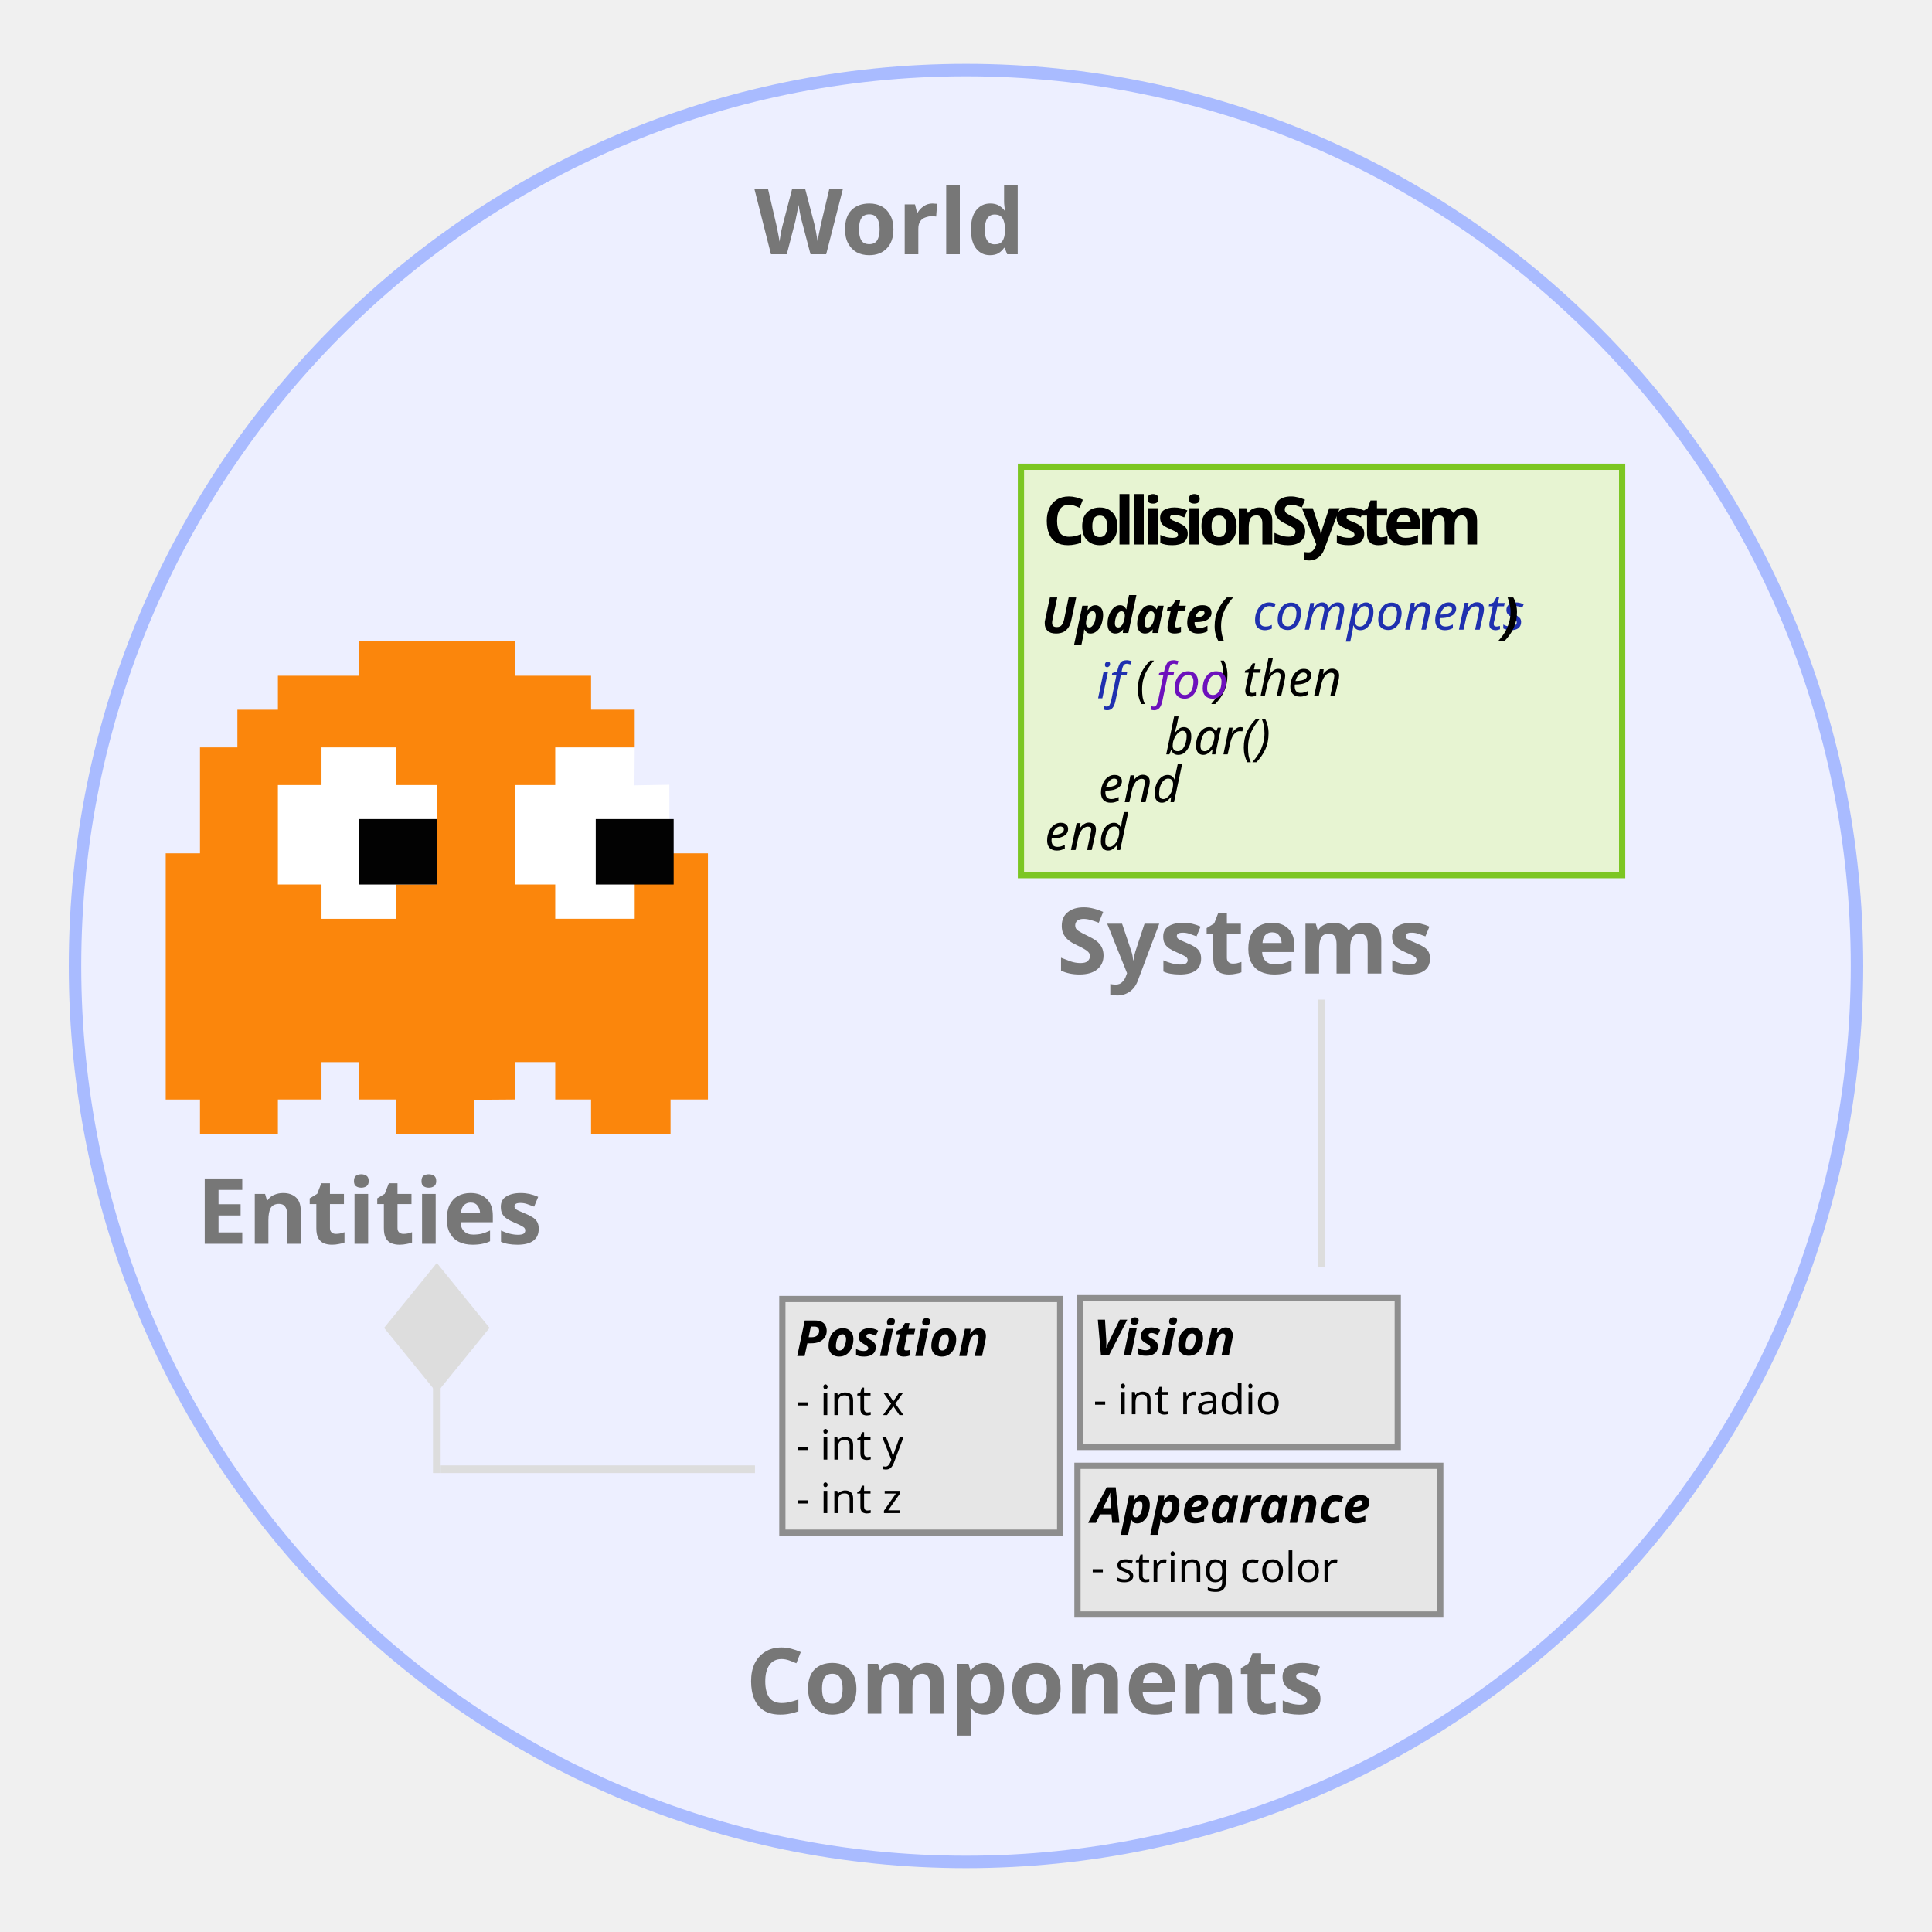
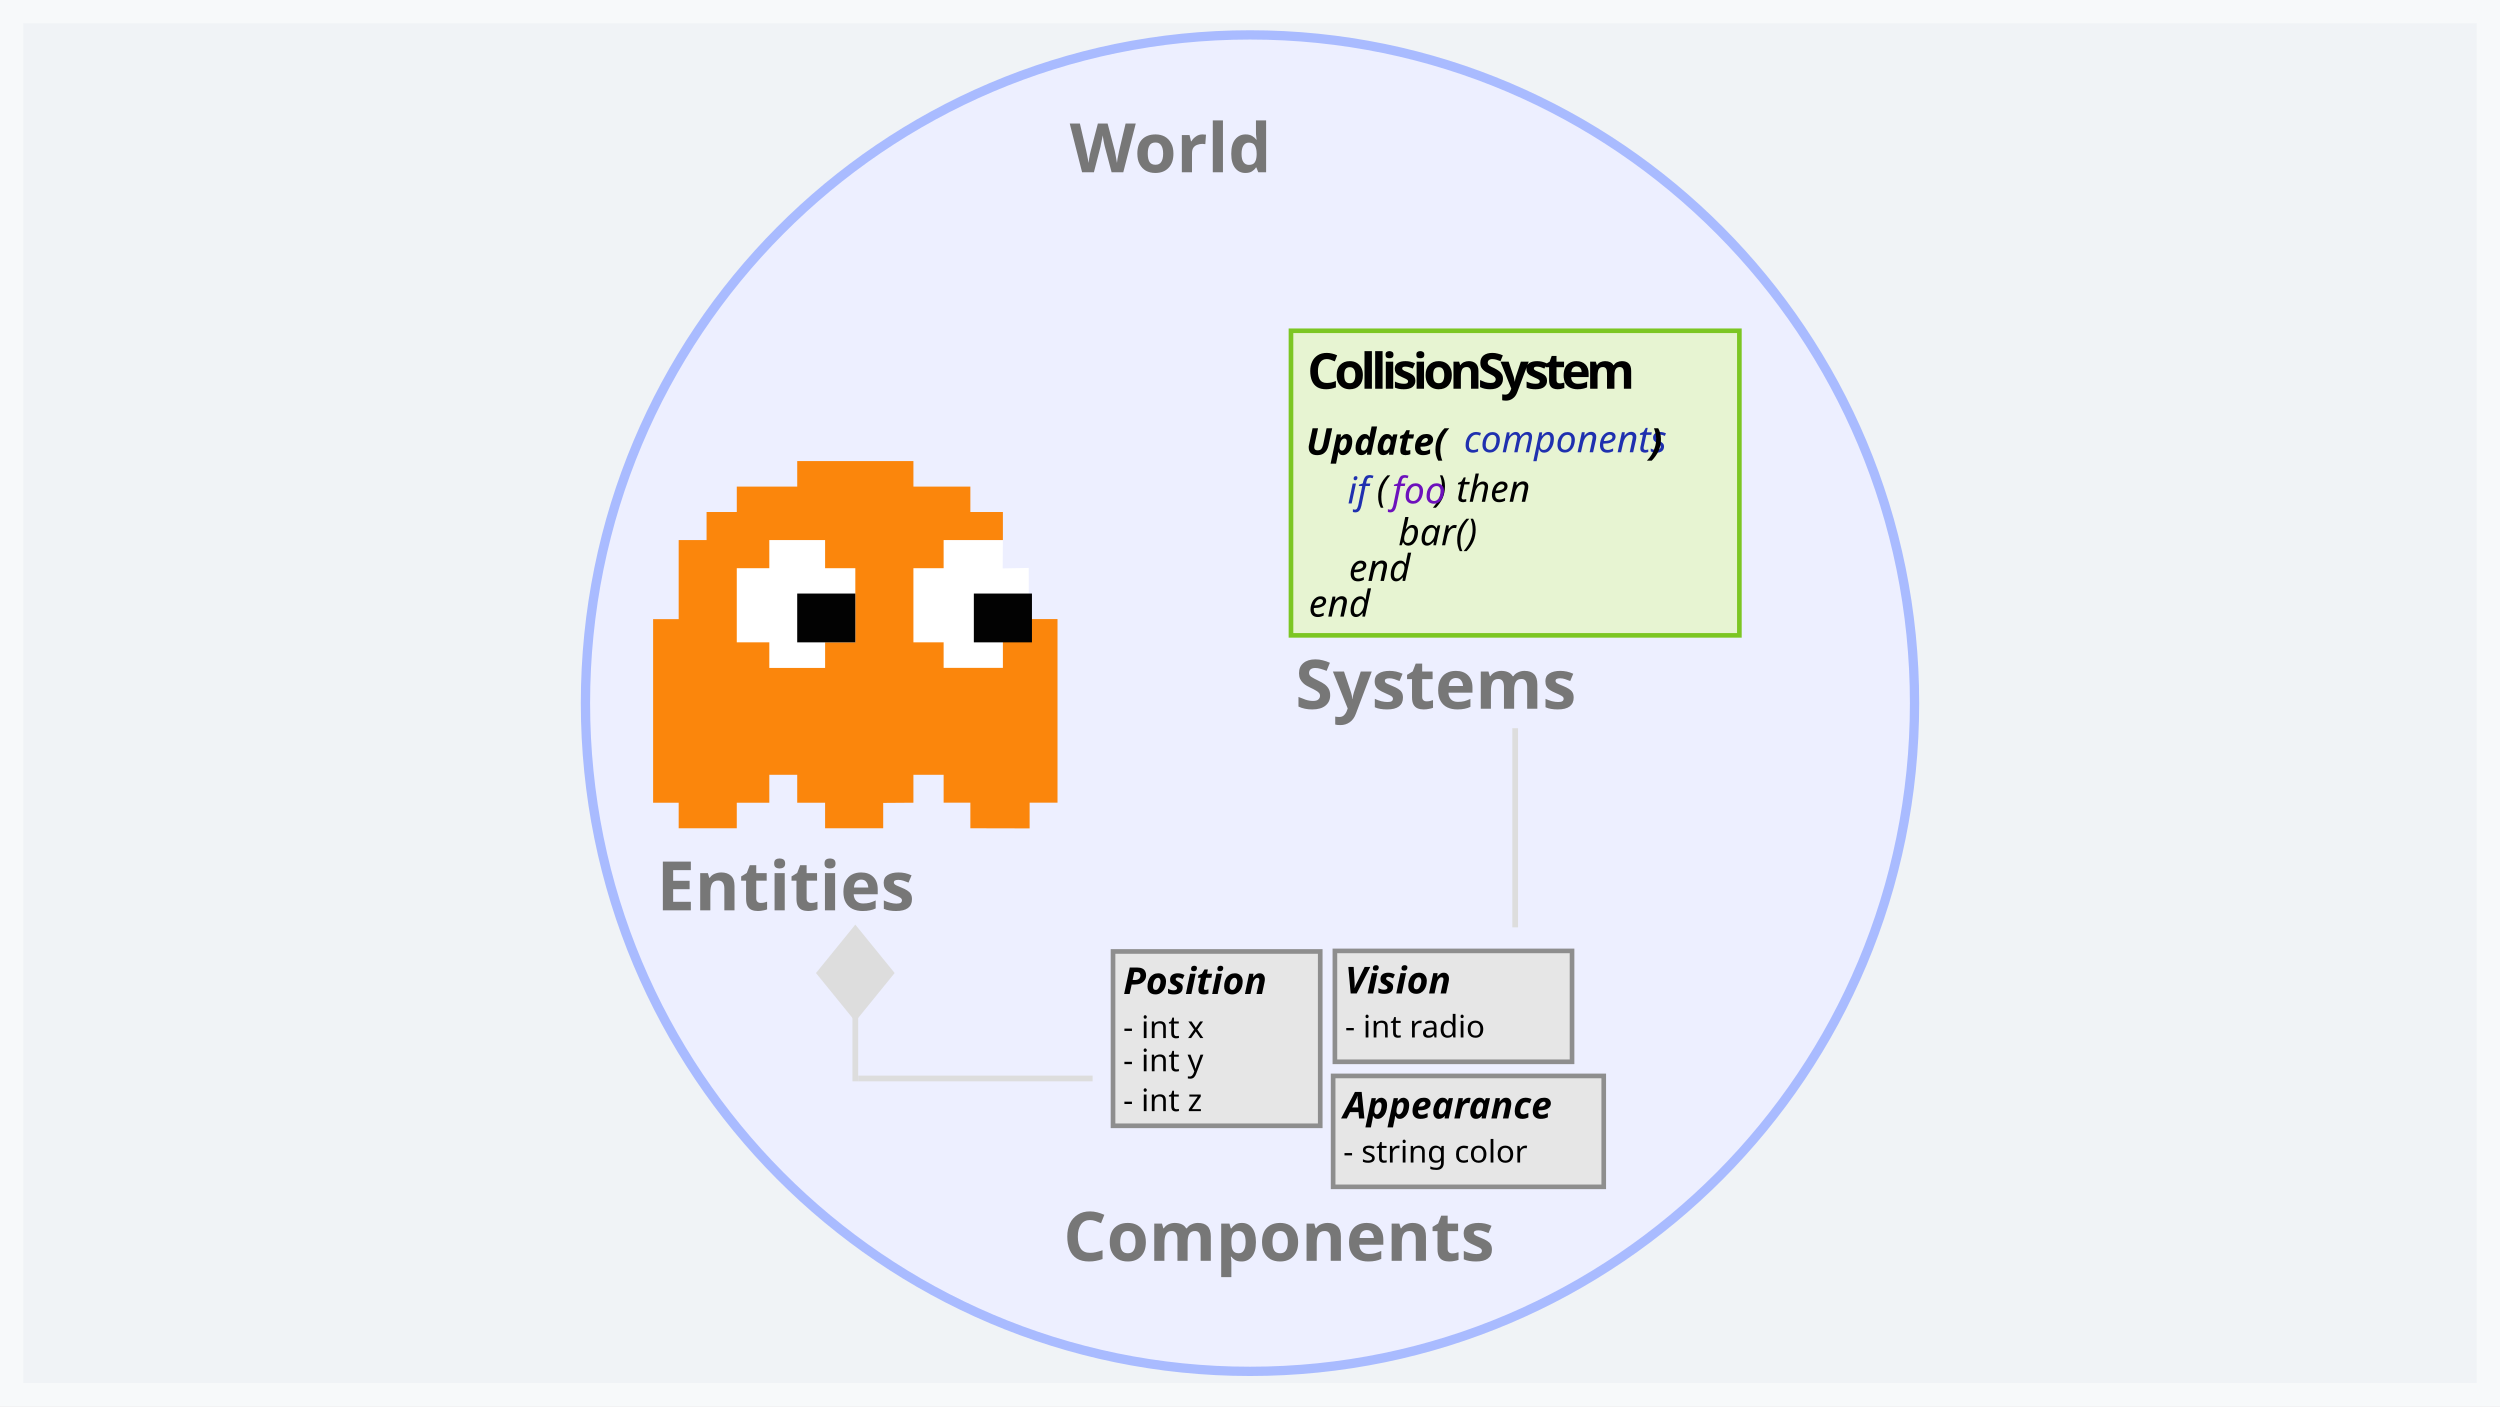
- <svg xmlns="http://www.w3.org/2000/svg" width="620" height="620" viewBox="0 0 164.042 164.042" version="1.1" id="svg8">
+ <svg xmlns="http://www.w3.org/2000/svg" width="1075.66" height="605.059" viewBox="0 0 284.602 160.088" version="1.1" id="svg8">
  <defs id="defs2">
    </defs>
-   <g id="g1025" style="display:inline">
-     <ellipse ry="76.072" rx="75.652" cy="82.021" cx="82.021" id="path883" style="display:inline;opacity:1;fill:#edefff;fill-opacity:1;stroke:#a9bbff;stroke-width:1.058;stroke-linecap:round;stroke-linejoin:bevel;stroke-miterlimit:4;stroke-dasharray:none;stroke-dashoffset:0;stroke-opacity:1" />
-     <text id="text891" y="21.589" x="81.916" style="font-style:normal;font-weight:normal;font-size:9.823px;line-height:1.25;font-family:sans-serif;letter-spacing:0px;word-spacing:0px;fill:#777777;fill-opacity:1;stroke:none;stroke-width:0.265" xml:space="preserve">
-       <tspan style="font-style:normal;font-variant:normal;font-weight:bold;font-stretch:normal;font-size:7.761px;font-family:Quicksand;-inkscape-font-specification:'Quicksand Bold';text-align:center;text-anchor:middle;fill:#777777;fill-opacity:1;stroke-width:0.265" y="21.589" x="81.916" id="tspan889">World</tspan>
-     </text>
-   </g>
-   <g id="g843" transform="translate(-55.85933,-30.20146)">
-     <rect y="115.076" x="167.742" height="22.673" width="0.651" id="rect1059" style="opacity:1;fill:#dddddd;fill-opacity:1;stroke:none;stroke-width:0.529;stroke-linecap:round;stroke-linejoin:miter;stroke-miterlimit:4;stroke-dasharray:none;stroke-dashoffset:0;stroke-opacity:1" />
-     <rect y="69.832" x="142.545" height="34.676" width="51.046" id="rect834" style="display:inline;opacity:1;fill:#e7f4d2;fill-opacity:1;stroke:#7cc623;stroke-width:0.529;stroke-linecap:round;stroke-linejoin:miter;stroke-miterlimit:4;stroke-dasharray:none;stroke-dashoffset:0;stroke-opacity:1" />
-     <text id="text899" y="112.862" x="167.967" style="font-style:normal;font-weight:normal;font-size:9.823px;line-height:1.25;font-family:sans-serif;letter-spacing:0px;word-spacing:0px;fill:#777777;fill-opacity:1;stroke:none;stroke-width:0.265" xml:space="preserve">
-       <tspan style="font-style:normal;font-variant:normal;font-weight:bold;font-stretch:normal;font-size:7.761px;font-family:Quicksand;-inkscape-font-specification:'Quicksand Bold';text-align:center;text-anchor:middle;fill:#777777;fill-opacity:1;stroke-width:0.265" y="112.862" x="167.967" id="tspan897">Systems</tspan>
-     </text>
-     <text id="text838" y="76.431" x="144.411" style="font-style:normal;font-weight:normal;font-size:8.467px;line-height:1.25;font-family:sans-serif;text-align:start;letter-spacing:0px;word-spacing:0px;text-anchor:start;fill:#777777;fill-opacity:1;stroke:none;stroke-width:0.265" xml:space="preserve">
-       <tspan style="font-style:normal;font-variant:normal;font-weight:bold;font-stretch:normal;font-size:5.644px;font-family:Quicksand;-inkscape-font-specification:'Quicksand Bold';text-align:start;letter-spacing:-0.511px;word-spacing:0px;text-anchor:start;fill:#000000;fill-opacity:1;stroke-width:0.265" y="76.431" x="144.411" id="tspan836">CollisionSystem</tspan>
-     </text>
-     <g id="g886" transform="translate(-0.3678627)">
-       <text id="text904" y="102.375" x="144.935" style="font-style:normal;font-weight:normal;font-size:8.467px;line-height:1.25;font-family:sans-serif;letter-spacing:0px;word-spacing:0px;display:inline;fill:#000000;fill-opacity:0;stroke:none;stroke-width:0.265" xml:space="preserve">
-         <tspan y="102.375" x="144.935" style="font-style:italic;font-variant:normal;font-weight:normal;font-stretch:normal;font-size:4.233px;line-height:0px;font-family:Quicksand;-inkscape-font-specification:'Quicksand Italic';font-variant-ligatures:normal;font-variant-caps:normal;font-variant-numeric:normal;font-feature-settings:normal;text-align:start;writing-mode:lr-tb;direction:ltr;text-anchor:start;fill:#000000;fill-opacity:1" id="tspan902">end</tspan>
+   <rect style="opacity:1;fill:#f0f3f6;fill-opacity:1;stroke:#f7f9fa;stroke-width:5.292;stroke-linecap:square;stroke-linejoin:miter;stroke-miterlimit:4;stroke-dasharray:none;stroke-dashoffset:0;stroke-opacity:1;paint-order:stroke markers fill" id="rect2953" width="279.31" height="154.797" x="2.646" y="2.646" />
+   <g id="g4297" transform="translate(8.491879,-0.9176905)">
+     <g transform="translate(51.78812,-1.058928)" style="display:inline" id="g1025">
+       <ellipse style="display:inline;opacity:1;fill:#edefff;fill-opacity:1;stroke:#a9bbff;stroke-width:1.058;stroke-linecap:round;stroke-linejoin:bevel;stroke-miterlimit:4;stroke-dasharray:none;stroke-dashoffset:0;stroke-opacity:1" id="path883" cx="82.021" cy="82.021" rx="75.652" ry="76.072" />
+       <text xml:space="preserve" style="font-style:normal;font-weight:normal;font-size:9.823px;line-height:1.25;font-family:sans-serif;letter-spacing:0px;word-spacing:0px;fill:#777777;fill-opacity:1;stroke:none;stroke-width:0.265" x="81.916" y="21.589" id="text891">
+         <tspan id="tspan889" x="81.916" y="21.589" style="font-style:normal;font-variant:normal;font-weight:bold;font-stretch:normal;font-size:7.761px;font-family:Quicksand;-inkscape-font-specification:'Quicksand Bold';text-align:center;text-anchor:middle;fill:#777777;fill-opacity:1;stroke-width:0.265">World</tspan>
      </text>
-       <text xml:space="preserve" style="font-style:normal;font-weight:normal;font-size:8.467px;line-height:1.25;font-family:sans-serif;letter-spacing:0px;word-spacing:0px;display:inline;fill:#000000;fill-opacity:0;stroke:none;stroke-width:0.265" x="149.502" y="98.311" id="text911">
-         <tspan id="tspan909" style="font-style:italic;font-variant:normal;font-weight:normal;font-stretch:normal;font-size:4.233px;line-height:0px;font-family:Quicksand;-inkscape-font-specification:'Quicksand Italic';font-variant-ligatures:normal;font-variant-caps:normal;font-variant-numeric:normal;font-feature-settings:normal;text-align:start;writing-mode:lr-tb;direction:ltr;text-anchor:start;fill:#000000;fill-opacity:1" x="149.502" y="98.311">end</tspan>
+     </g>
+     <g transform="translate(-4.071214,-31.26038)" id="g843">
+       <rect style="opacity:1;fill:#dddddd;fill-opacity:1;stroke:none;stroke-width:0.529;stroke-linecap:round;stroke-linejoin:miter;stroke-miterlimit:4;stroke-dasharray:none;stroke-dashoffset:0;stroke-opacity:1" id="rect1059" width="0.651" height="22.673" x="167.742" y="115.076" />
+       <rect style="display:inline;opacity:1;fill:#e7f4d2;fill-opacity:1;stroke:#7cc623;stroke-width:0.529;stroke-linecap:round;stroke-linejoin:miter;stroke-miterlimit:4;stroke-dasharray:none;stroke-dashoffset:0;stroke-opacity:1" id="rect834" width="51.046" height="34.676" x="142.545" y="69.832" />
+       <text xml:space="preserve" style="font-style:normal;font-weight:normal;font-size:9.823px;line-height:1.25;font-family:sans-serif;letter-spacing:0px;word-spacing:0px;fill:#777777;fill-opacity:1;stroke:none;stroke-width:0.265" x="167.967" y="112.862" id="text899">
+         <tspan id="tspan897" x="167.967" y="112.862" style="font-style:normal;font-variant:normal;font-weight:bold;font-stretch:normal;font-size:7.761px;font-family:Quicksand;-inkscape-font-specification:'Quicksand Bold';text-align:center;text-anchor:middle;fill:#777777;fill-opacity:1;stroke-width:0.265">Systems</tspan>
      </text>
-       <text id="text915" y="94.248" x="155.125" style="font-style:normal;font-weight:normal;font-size:8.467px;line-height:1.25;font-family:sans-serif;letter-spacing:0px;word-spacing:0px;display:inline;fill:#000000;fill-opacity:0;stroke:none;stroke-width:0.265" xml:space="preserve">
-         <tspan y="94.248" x="155.125" style="font-style:italic;font-variant:normal;font-weight:normal;font-stretch:normal;font-size:4.233px;line-height:0px;font-family:Quicksand;-inkscape-font-specification:'Quicksand Italic';font-variant-ligatures:normal;font-variant-caps:normal;font-variant-numeric:normal;font-feature-settings:normal;text-align:start;writing-mode:lr-tb;direction:ltr;text-anchor:start;fill:#000000;fill-opacity:1" id="tspan913">bar()</tspan>
+       <text xml:space="preserve" style="font-style:normal;font-weight:normal;font-size:8.467px;line-height:1.25;font-family:sans-serif;text-align:start;letter-spacing:0px;word-spacing:0px;text-anchor:start;fill:#777777;fill-opacity:1;stroke:none;stroke-width:0.265" x="144.411" y="76.431" id="text838">
+         <tspan id="tspan836" x="144.411" y="76.431" style="font-style:normal;font-variant:normal;font-weight:bold;font-stretch:normal;font-size:5.644px;font-family:Quicksand;-inkscape-font-specification:'Quicksand Bold';text-align:start;letter-spacing:-0.511px;word-spacing:0px;text-anchor:start;fill:#000000;fill-opacity:1;stroke-width:0.265">CollisionSystem</tspan>
      </text>
-       <text xml:space="preserve" style="font-style:normal;font-weight:normal;font-size:8.467px;line-height:1.25;font-family:sans-serif;letter-spacing:0px;word-spacing:0px;display:inline;fill:#000000;fill-opacity:0;stroke:none;stroke-width:0.265" x="152.668" y="89.304" id="text927">
-         <tspan id="tspan925" style="font-style:italic;font-variant:normal;font-weight:normal;font-stretch:normal;font-size:4.233px;line-height:0px;font-family:Quicksand;-inkscape-font-specification:'Quicksand Italic';font-variant-ligatures:normal;font-variant-caps:normal;font-variant-numeric:normal;font-feature-settings:normal;text-align:start;writing-mode:lr-tb;direction:ltr;text-anchor:start;fill:#000000;fill-opacity:1" x="152.668" y="89.304">(     ) then</tspan>
+       <g transform="translate(-0.3678627)" id="g886">
+         <text xml:space="preserve" style="font-style:normal;font-weight:normal;font-size:8.467px;line-height:1.25;font-family:sans-serif;letter-spacing:0px;word-spacing:0px;display:inline;fill:#000000;fill-opacity:0;stroke:none;stroke-width:0.265" x="144.935" y="102.375" id="text904">
+           <tspan id="tspan902" style="font-style:italic;font-variant:normal;font-weight:normal;font-stretch:normal;font-size:4.233px;line-height:0px;font-family:Quicksand;-inkscape-font-specification:'Quicksand Italic';font-variant-ligatures:normal;font-variant-caps:normal;font-variant-numeric:normal;font-feature-settings:normal;text-align:start;writing-mode:lr-tb;direction:ltr;text-anchor:start;fill:#000000;fill-opacity:1" x="144.935" y="102.375">end</tspan>
+         </text>
+         <text id="text911" y="98.311" x="149.502" style="font-style:normal;font-weight:normal;font-size:8.467px;line-height:1.25;font-family:sans-serif;letter-spacing:0px;word-spacing:0px;display:inline;fill:#000000;fill-opacity:0;stroke:none;stroke-width:0.265" xml:space="preserve">
+           <tspan y="98.311" x="149.502" style="font-style:italic;font-variant:normal;font-weight:normal;font-stretch:normal;font-size:4.233px;line-height:0px;font-family:Quicksand;-inkscape-font-specification:'Quicksand Italic';font-variant-ligatures:normal;font-variant-caps:normal;font-variant-numeric:normal;font-feature-settings:normal;text-align:start;writing-mode:lr-tb;direction:ltr;text-anchor:start;fill:#000000;fill-opacity:1" id="tspan909">end</tspan>
+         </text>
+         <text xml:space="preserve" style="font-style:normal;font-weight:normal;font-size:8.467px;line-height:1.25;font-family:sans-serif;letter-spacing:0px;word-spacing:0px;display:inline;fill:#000000;fill-opacity:0;stroke:none;stroke-width:0.265" x="155.125" y="94.248" id="text915">
+           <tspan id="tspan913" style="font-style:italic;font-variant:normal;font-weight:normal;font-stretch:normal;font-size:4.233px;line-height:0px;font-family:Quicksand;-inkscape-font-specification:'Quicksand Italic';font-variant-ligatures:normal;font-variant-caps:normal;font-variant-numeric:normal;font-feature-settings:normal;text-align:start;writing-mode:lr-tb;direction:ltr;text-anchor:start;fill:#000000;fill-opacity:1" x="155.125" y="94.248">bar()</tspan>
+         </text>
+         <text id="text927" y="89.304" x="152.668" style="font-style:normal;font-weight:normal;font-size:8.467px;line-height:1.25;font-family:sans-serif;letter-spacing:0px;word-spacing:0px;display:inline;fill:#000000;fill-opacity:0;stroke:none;stroke-width:0.265" xml:space="preserve">
+           <tspan y="89.304" x="152.668" style="font-style:italic;font-variant:normal;font-weight:normal;font-stretch:normal;font-size:4.233px;line-height:0px;font-family:Quicksand;-inkscape-font-specification:'Quicksand Italic';font-variant-ligatures:normal;font-variant-caps:normal;font-variant-numeric:normal;font-feature-settings:normal;text-align:start;writing-mode:lr-tb;direction:ltr;text-anchor:start;fill:#000000;fill-opacity:1" id="tspan925">(     ) then</tspan>
+         </text>
+         <text id="text919" y="89.49" x="154.416" style="font-style:normal;font-weight:normal;font-size:8.467px;line-height:1.25;font-family:sans-serif;letter-spacing:0px;word-spacing:0px;display:inline;fill:#6d11bc;fill-opacity:1;stroke:none;stroke-width:0.265" xml:space="preserve">
+           <tspan y="89.49" x="154.416" style="font-style:italic;font-variant:normal;font-weight:normal;font-stretch:normal;font-size:4.233px;line-height:0px;font-family:Quicksand;-inkscape-font-specification:'Quicksand Italic';font-variant-ligatures:normal;font-variant-caps:normal;font-variant-numeric:normal;font-feature-settings:normal;text-align:start;writing-mode:lr-tb;direction:ltr;text-anchor:start;fill:#6d11bc;fill-opacity:1" id="tspan917">foo</tspan>
+         </text>
+         <text xml:space="preserve" style="font-style:normal;font-weight:normal;font-size:8.467px;line-height:1.25;font-family:sans-serif;letter-spacing:0px;word-spacing:0px;display:inline;fill:#1f30af;fill-opacity:1;stroke:none;stroke-width:0.265" x="149.34" y="89.49" id="text923">
+           <tspan id="tspan921" style="font-style:italic;font-variant:normal;font-weight:normal;font-stretch:normal;font-size:4.233px;line-height:0px;font-family:Quicksand;-inkscape-font-specification:'Quicksand Italic';font-variant-ligatures:normal;font-variant-caps:normal;font-variant-numeric:normal;font-feature-settings:normal;text-align:start;writing-mode:lr-tb;direction:ltr;text-anchor:start;fill:#1f30af;fill-opacity:1" x="149.34" y="89.49">if</tspan>
+         </text>
+         <text xml:space="preserve" style="font-style:normal;font-weight:normal;font-size:8.467px;line-height:1.25;font-family:sans-serif;letter-spacing:0px;word-spacing:0px;display:inline;fill:#1f30af;fill-opacity:1;stroke:none;stroke-width:0.265" x="162.59" y="83.665" id="text847">
+           <tspan id="tspan865" style="font-style:italic;font-variant:normal;font-weight:normal;font-stretch:normal;font-size:4.233px;line-height:0px;font-family:Quicksand;-inkscape-font-specification:'Quicksand Italic';font-variant-ligatures:normal;font-variant-caps:normal;font-variant-numeric:normal;font-feature-settings:normal;text-align:start;writing-mode:lr-tb;direction:ltr;text-anchor:start;fill:#1f30af;fill-opacity:1" x="162.59" y="83.665">components</tspan>
+         </text>
+         <text id="text894" y="83.948" x="144.636" style="font-style:normal;font-weight:normal;font-size:8.467px;line-height:1.25;font-family:sans-serif;letter-spacing:0px;word-spacing:0px;display:inline;fill:#000000;fill-opacity:0;stroke:none;stroke-width:0.265" xml:space="preserve">
+           <tspan y="83.948" x="144.636" style="font-style:italic;font-variant:normal;font-weight:bold;font-stretch:normal;font-size:4.233px;line-height:0px;font-family:Quicksand;-inkscape-font-specification:'Quicksand Bold Italic';font-variant-ligatures:normal;font-variant-caps:normal;font-variant-numeric:normal;font-feature-settings:normal;text-align:start;writing-mode:lr-tb;direction:ltr;text-anchor:start;fill:#000000;fill-opacity:1" id="tspan892">Update(                     )</tspan>
+         </text>
+       </g>
+     </g>
+     <g transform="translate(51.78812,-1.058928)" id="g946">
+       <g transform="translate(9.570313,-3.02381)" id="g1051">
+         <rect style="opacity:1;fill:#dddddd;fill-opacity:1;stroke:none;stroke-width:0.535;stroke-linecap:round;stroke-linejoin:miter;stroke-miterlimit:4;stroke-dasharray:none;stroke-dashoffset:0;stroke-opacity:1" id="rect1045" width="7.102" height="7.102" x="-99.949" y="-56.299" transform="matrix(-0.6304483,-0.7762313,0.6304483,-0.7762313,0,0)" />
+         <rect transform="rotate(90)" style="opacity:1;fill:#dddddd;fill-opacity:1;stroke:none;stroke-width:0.529;stroke-linecap:round;stroke-linejoin:miter;stroke-miterlimit:4;stroke-dasharray:none;stroke-dashoffset:0;stroke-opacity:1" id="rect1047" width="0.651" height="26.689" x="127.448" y="-54.534" />
+         <rect y="120.215" x="27.193" height="7.884" width="0.651" id="rect1053" style="opacity:1;fill:#dddddd;fill-opacity:1;stroke:none;stroke-width:0.529;stroke-linecap:round;stroke-linejoin:miter;stroke-miterlimit:4;stroke-dasharray:none;stroke-dashoffset:0;stroke-opacity:1" />
+       </g>
+       <g id="g864" transform="translate(7.089521,51.20107)">
+         <path id="rect822" d="m 14.804,12.226 31.997,0.033 -0.023,3.223 2.965,-0.052 0.025,13.798 H 14.804 Z" style="opacity:1;fill:#ffffff;fill-opacity:1;stroke:none;stroke-width:0.794;stroke-linecap:round;stroke-linejoin:bevel;stroke-miterlimit:4;stroke-dasharray:none;stroke-dashoffset:0;stroke-opacity:1" />
+         <path id="path848" d="m 9.892,45.067 -2e-6,-2.91 H 6.981 l -1e-6,-20.902 H 9.892 v -8.996 h 3.175 V 9.06 h 3.44 V 6.174 l 6.879,-9.1e-6 V 3.263 h 13.229 v 2.91 h 6.482 v 2.886 h 3.704 v 3.199 h -6.747 v 3.199 l -3.44,0.001 -2e-6,8.441 h 3.44 l 2e-6,2.91 6.747,-1.7e-4 v -5.556 l 6.218,2.3e-4 v 20.902 h -3.175 v 2.926 l -6.747,-0.016 v -2.91 h -3.043 v -3.175 h -3.44 v 3.175 l -3.44,0.026 v 2.885 H 26.56 v -2.91 h -3.175 v -3.175 h -3.175 v 3.175 h -3.704 c 0.006,0.973 0,1.937 0,2.91 -2.205,-2e-4 -4.41,0 -6.615,0 z m 16.669,-18.256 -2e-6,-2.91 h 3.44 v -8.443 H 26.56 v -3.199 h -6.35 v 3.199 h -3.704 l 2e-6,8.443 3.704,1.5e-4 v 2.91 z" style="fill:#fb860c;fill-opacity:1;stroke-width:1" />
+         <path style="display:inline;fill:#020202;stroke-width:1" d="m 23.385,23.901 v -5.556 h 6.615 v 5.556 z" id="path906" />
+         <path id="path910" d="m 43.494,23.901 v -5.556 h 6.615 v 5.556 z" style="display:inline;fill:#020202;stroke-width:1" />
+       </g>
+       <text id="text895" y="105.609" x="36.861" style="font-style:normal;font-weight:normal;font-size:8.467px;line-height:1.25;font-family:sans-serif;letter-spacing:0px;word-spacing:0px;fill:#777777;fill-opacity:1;stroke:none;stroke-width:0.265" xml:space="preserve">
+         <tspan style="font-style:normal;font-variant:normal;font-weight:bold;font-stretch:normal;font-size:7.761px;font-family:Quicksand;-inkscape-font-specification:'Quicksand Bold';text-align:center;text-anchor:middle;fill:#777777;fill-opacity:1;stroke-width:0.265" y="105.609" x="36.861" id="tspan893">Entities</tspan>
      </text>
-       <text xml:space="preserve" style="font-style:normal;font-weight:normal;font-size:8.467px;line-height:1.25;font-family:sans-serif;letter-spacing:0px;word-spacing:0px;display:inline;fill:#6d11bc;fill-opacity:1;stroke:none;stroke-width:0.265" x="154.416" y="89.49" id="text919">
-         <tspan id="tspan917" style="font-style:italic;font-variant:normal;font-weight:normal;font-stretch:normal;font-size:4.233px;line-height:0px;font-family:Quicksand;-inkscape-font-specification:'Quicksand Italic';font-variant-ligatures:normal;font-variant-caps:normal;font-variant-numeric:normal;font-feature-settings:normal;text-align:start;writing-mode:lr-tb;direction:ltr;text-anchor:start;fill:#6d11bc;fill-opacity:1" x="154.416" y="89.49">foo</tspan>
-       </text>
-       <text id="text923" y="89.49" x="149.34" style="font-style:normal;font-weight:normal;font-size:8.467px;line-height:1.25;font-family:sans-serif;letter-spacing:0px;word-spacing:0px;display:inline;fill:#1f30af;fill-opacity:1;stroke:none;stroke-width:0.265" xml:space="preserve">
-         <tspan y="89.49" x="149.34" style="font-style:italic;font-variant:normal;font-weight:normal;font-stretch:normal;font-size:4.233px;line-height:0px;font-family:Quicksand;-inkscape-font-specification:'Quicksand Italic';font-variant-ligatures:normal;font-variant-caps:normal;font-variant-numeric:normal;font-feature-settings:normal;text-align:start;writing-mode:lr-tb;direction:ltr;text-anchor:start;fill:#1f30af;fill-opacity:1" id="tspan921">if</tspan>
-       </text>
-       <text id="text847" y="83.665" x="162.59" style="font-style:normal;font-weight:normal;font-size:8.467px;line-height:1.25;font-family:sans-serif;letter-spacing:0px;word-spacing:0px;display:inline;fill:#1f30af;fill-opacity:1;stroke:none;stroke-width:0.265" xml:space="preserve">
-         <tspan y="83.665" x="162.59" style="font-style:italic;font-variant:normal;font-weight:normal;font-stretch:normal;font-size:4.233px;line-height:0px;font-family:Quicksand;-inkscape-font-specification:'Quicksand Italic';font-variant-ligatures:normal;font-variant-caps:normal;font-variant-numeric:normal;font-feature-settings:normal;text-align:start;writing-mode:lr-tb;direction:ltr;text-anchor:start;fill:#1f30af;fill-opacity:1" id="tspan865">components</tspan>
-       </text>
-       <text xml:space="preserve" style="font-style:normal;font-weight:normal;font-size:8.467px;line-height:1.25;font-family:sans-serif;letter-spacing:0px;word-spacing:0px;display:inline;fill:#000000;fill-opacity:0;stroke:none;stroke-width:0.265" x="144.636" y="83.948" id="text894">
-         <tspan id="tspan892" style="font-style:italic;font-variant:normal;font-weight:bold;font-stretch:normal;font-size:4.233px;line-height:0px;font-family:Quicksand;-inkscape-font-specification:'Quicksand Bold Italic';font-variant-ligatures:normal;font-variant-caps:normal;font-variant-numeric:normal;font-feature-settings:normal;text-align:start;writing-mode:lr-tb;direction:ltr;text-anchor:start;fill:#000000;fill-opacity:1" x="144.636" y="83.948">Update(                     )</tspan>
+     </g>
+     <g transform="translate(51.78812,-1.058928)" id="g961">
+       <g id="g1010" transform="translate(26.31459,36.6141)">
+         <rect style="opacity:1;fill:#e6e6e6;fill-opacity:1;stroke:#8e8e8e;stroke-width:0.529;stroke-linecap:round;stroke-linejoin:miter;stroke-miterlimit:4;stroke-dasharray:none;stroke-dashoffset:0;stroke-opacity:1" id="rect1000" width="30.806" height="12.627" x="65.17" y="87.845" />
+         <text xml:space="preserve" style="font-style:normal;font-weight:normal;font-size:8.467px;line-height:1.25;font-family:sans-serif;letter-spacing:0px;word-spacing:0px;display:inline;fill:#000000;fill-opacity:0;stroke:none;stroke-width:0.265" x="66.326" y="97.706" id="text1004">
+           <tspan id="tspan1002" style="font-style:normal;font-variant:normal;font-weight:normal;font-stretch:normal;font-size:3.528px;line-height:0px;font-family:Quicksand;-inkscape-font-specification:Quicksand;font-variant-ligatures:normal;font-variant-caps:normal;font-variant-numeric:normal;font-feature-settings:normal;text-align:start;writing-mode:lr-tb;direction:ltr;text-anchor:start;fill:#000000;fill-opacity:1" x="66.326" y="97.706">- string color</tspan>
+         </text>
+         <text id="text1008" y="92.69" x="66.326" style="font-style:normal;font-weight:normal;font-size:8.467px;line-height:1.25;font-family:sans-serif;letter-spacing:0px;word-spacing:0px;display:inline;fill:#000000;fill-opacity:0;stroke:none;stroke-width:0.265" xml:space="preserve">
+           <tspan y="92.69" x="66.326" style="font-style:italic;font-variant:normal;font-weight:bold;font-stretch:normal;font-size:4.233px;line-height:0px;font-family:Quicksand;-inkscape-font-specification:'Quicksand Bold Italic';font-variant-ligatures:normal;font-variant-caps:normal;font-variant-numeric:normal;font-feature-settings:normal;text-align:start;writing-mode:lr-tb;direction:ltr;text-anchor:start;fill:#000000;fill-opacity:1" id="tspan1006">Appearance</tspan>
+         </text>
+       </g>
+       <g transform="translate(26.51504,22.382)" id="g966">
+         <rect y="87.845" x="65.17" height="12.627" width="26.997" id="rect948" style="opacity:1;fill:#e6e6e6;fill-opacity:1;stroke:#8e8e8e;stroke-width:0.529;stroke-linecap:round;stroke-linejoin:miter;stroke-miterlimit:4;stroke-dasharray:none;stroke-dashoffset:0;stroke-opacity:1" />
+         <text id="text970" y="97.706" x="66.326" style="font-style:normal;font-weight:normal;font-size:8.467px;line-height:1.25;font-family:sans-serif;letter-spacing:0px;word-spacing:0px;display:inline;fill:#000000;fill-opacity:0;stroke:none;stroke-width:0.265" xml:space="preserve">
+           <tspan y="97.706" x="66.326" style="font-style:normal;font-variant:normal;font-weight:normal;font-stretch:normal;font-size:3.528px;line-height:0px;font-family:Quicksand;-inkscape-font-specification:Quicksand;font-variant-ligatures:normal;font-variant-caps:normal;font-variant-numeric:normal;font-feature-settings:normal;text-align:start;writing-mode:lr-tb;direction:ltr;text-anchor:start;fill:#000000;fill-opacity:1" id="tspan968">- int radio</tspan>
+         </text>
+         <text xml:space="preserve" style="font-style:normal;font-weight:normal;font-size:8.467px;line-height:1.25;font-family:sans-serif;letter-spacing:0px;word-spacing:0px;display:inline;fill:#000000;fill-opacity:0;stroke:none;stroke-width:0.265" x="66.326" y="92.69" id="text952">
+           <tspan id="tspan950" style="font-style:italic;font-variant:normal;font-weight:bold;font-stretch:normal;font-size:4.233px;line-height:0px;font-family:Quicksand;-inkscape-font-specification:'Quicksand Bold Italic';font-variant-ligatures:normal;font-variant-caps:normal;font-variant-numeric:normal;font-feature-settings:normal;text-align:start;writing-mode:lr-tb;direction:ltr;text-anchor:start;fill:#000000;fill-opacity:1" x="66.326" y="92.69">Vision</tspan>
+         </text>
+       </g>
+       <g id="g998" transform="translate(1.258066,22.44881)">
+         <rect style="opacity:1;fill:#e6e6e6;fill-opacity:1;stroke:#8e8e8e;stroke-width:0.529;stroke-linecap:round;stroke-linejoin:miter;stroke-miterlimit:4;stroke-dasharray:none;stroke-dashoffset:0;stroke-opacity:1" id="rect980" width="23.589" height="19.844" x="65.17" y="87.845" />
+         <text xml:space="preserve" style="font-style:normal;font-weight:normal;font-size:8.467px;line-height:1.25;font-family:sans-serif;letter-spacing:0px;word-spacing:0px;display:inline;fill:#000000;fill-opacity:0;stroke:none;stroke-width:0.265" x="66.326" y="106.021" id="text984">
+           <tspan id="tspan982" style="font-style:normal;font-variant:normal;font-weight:normal;font-stretch:normal;font-size:3.528px;line-height:0px;font-family:Quicksand;-inkscape-font-specification:Quicksand;font-variant-ligatures:normal;font-variant-caps:normal;font-variant-numeric:normal;font-feature-settings:normal;text-align:start;writing-mode:lr-tb;direction:ltr;text-anchor:start;fill:#000000;fill-opacity:1" x="66.326" y="106.021">- int z</tspan>
+         </text>
+         <text id="text988" y="101.486" x="66.326" style="font-style:normal;font-weight:normal;font-size:8.467px;line-height:1.25;font-family:sans-serif;letter-spacing:0px;word-spacing:0px;display:inline;fill:#000000;fill-opacity:0;stroke:none;stroke-width:0.265" xml:space="preserve">
+           <tspan y="101.486" x="66.326" style="font-style:normal;font-variant:normal;font-weight:normal;font-stretch:normal;font-size:3.528px;line-height:0px;font-family:Quicksand;-inkscape-font-specification:Quicksand;font-variant-ligatures:normal;font-variant-caps:normal;font-variant-numeric:normal;font-feature-settings:normal;text-align:start;writing-mode:lr-tb;direction:ltr;text-anchor:start;fill:#000000;fill-opacity:1" id="tspan986">- int y</tspan>
+         </text>
+         <text xml:space="preserve" style="font-style:normal;font-weight:normal;font-size:8.467px;line-height:1.25;font-family:sans-serif;letter-spacing:0px;word-spacing:0px;display:inline;fill:#000000;fill-opacity:0;stroke:none;stroke-width:0.265" x="66.326" y="97.706" id="text992">
+           <tspan id="tspan990" style="font-style:normal;font-variant:normal;font-weight:normal;font-stretch:normal;font-size:3.528px;line-height:0px;font-family:Quicksand;-inkscape-font-specification:Quicksand;font-variant-ligatures:normal;font-variant-caps:normal;font-variant-numeric:normal;font-feature-settings:normal;text-align:start;writing-mode:lr-tb;direction:ltr;text-anchor:start;fill:#000000;fill-opacity:1" x="66.326" y="97.706">- int x</tspan>
+         </text>
+         <text id="text996" y="92.69" x="66.326" style="font-style:normal;font-weight:normal;font-size:8.467px;line-height:1.25;font-family:sans-serif;letter-spacing:0px;word-spacing:0px;display:inline;fill:#000000;fill-opacity:0;stroke:none;stroke-width:0.265" xml:space="preserve">
+           <tspan y="92.69" x="66.326" style="font-style:italic;font-variant:normal;font-weight:bold;font-stretch:normal;font-size:4.233px;line-height:0px;font-family:Quicksand;-inkscape-font-specification:'Quicksand Bold Italic';font-variant-ligatures:normal;font-variant-caps:normal;font-variant-numeric:normal;font-feature-settings:normal;text-align:start;writing-mode:lr-tb;direction:ltr;text-anchor:start;fill:#000000;fill-opacity:1" id="tspan994">Position</tspan>
+         </text>
+       </g>
+       <text id="text903" y="145.505" x="94.251" style="font-style:normal;font-weight:normal;font-size:9.823px;line-height:1.25;font-family:sans-serif;letter-spacing:0px;word-spacing:0px;fill:#777777;fill-opacity:1;stroke:none;stroke-width:0.265" xml:space="preserve">
+         <tspan style="font-style:normal;font-variant:normal;font-weight:bold;font-stretch:normal;font-size:7.761px;font-family:Quicksand;-inkscape-font-specification:'Quicksand Bold';text-align:center;text-anchor:middle;fill:#777777;fill-opacity:1;stroke-width:0.265" y="145.505" x="94.251" id="tspan901">Components</tspan>
      </text>
    </g>
  </g>
-   <g id="g946">
-     <g id="g1051" transform="translate(9.570313,-3.02381)">
-       <rect transform="matrix(-0.6304483,-0.7762313,0.6304483,-0.7762313,0,0)" y="-56.299" x="-99.949" height="7.102" width="7.102" id="rect1045" style="opacity:1;fill:#dddddd;fill-opacity:1;stroke:none;stroke-width:0.535;stroke-linecap:round;stroke-linejoin:miter;stroke-miterlimit:4;stroke-dasharray:none;stroke-dashoffset:0;stroke-opacity:1" />
-       <rect y="-54.534" x="127.448" height="26.689" width="0.651" id="rect1047" style="opacity:1;fill:#dddddd;fill-opacity:1;stroke:none;stroke-width:0.529;stroke-linecap:round;stroke-linejoin:miter;stroke-miterlimit:4;stroke-dasharray:none;stroke-dashoffset:0;stroke-opacity:1" transform="rotate(90)" />
-       <rect style="opacity:1;fill:#dddddd;fill-opacity:1;stroke:none;stroke-width:0.529;stroke-linecap:round;stroke-linejoin:miter;stroke-miterlimit:4;stroke-dasharray:none;stroke-dashoffset:0;stroke-opacity:1" id="rect1053" width="0.651" height="7.884" x="27.193" y="120.215" />
-     </g>
-     <g transform="translate(7.089521,51.20107)" id="g864">
-       <path style="opacity:1;fill:#ffffff;fill-opacity:1;stroke:none;stroke-width:0.794;stroke-linecap:round;stroke-linejoin:bevel;stroke-miterlimit:4;stroke-dasharray:none;stroke-dashoffset:0;stroke-opacity:1" d="m 14.804,12.226 31.997,0.033 -0.023,3.223 2.965,-0.052 0.025,13.798 H 14.804 Z" id="rect822" />
-       <path style="fill:#fb860c;fill-opacity:1;stroke-width:1" d="m 9.892,45.067 -2e-6,-2.91 H 6.981 l -1e-6,-20.902 H 9.892 v -8.996 h 3.175 V 9.06 h 3.44 V 6.174 l 6.879,-9.1e-6 V 3.263 h 13.229 v 2.91 h 6.482 v 2.886 h 3.704 v 3.199 h -6.747 v 3.199 l -3.44,0.001 -2e-6,8.441 h 3.44 l 2e-6,2.91 6.747,-1.7e-4 v -5.556 l 6.218,2.3e-4 v 20.902 h -3.175 v 2.926 l -6.747,-0.016 v -2.91 h -3.043 v -3.175 h -3.44 v 3.175 l -3.44,0.026 v 2.885 H 26.56 v -2.91 h -3.175 v -3.175 h -3.175 v 3.175 h -3.704 c 0.006,0.973 0,1.937 0,2.91 -2.205,-2e-4 -4.41,0 -6.615,0 z m 16.669,-18.256 -2e-6,-2.91 h 3.44 v -8.443 H 26.56 v -3.199 h -6.35 v 3.199 h -3.704 l 2e-6,8.443 3.704,1.5e-4 v 2.91 z" id="path848" />
-       <path id="path906" d="m 23.385,23.901 v -5.556 h 6.615 v 5.556 z" style="display:inline;fill:#020202;stroke-width:1" />
-       <path style="display:inline;fill:#020202;stroke-width:1" d="m 43.494,23.901 v -5.556 h 6.615 v 5.556 z" id="path910" />
-     </g>
-     <text xml:space="preserve" style="font-style:normal;font-weight:normal;font-size:8.467px;line-height:1.25;font-family:sans-serif;letter-spacing:0px;word-spacing:0px;fill:#777777;fill-opacity:1;stroke:none;stroke-width:0.265" x="36.861" y="105.609" id="text895">
-       <tspan id="tspan893" x="36.861" y="105.609" style="font-style:normal;font-variant:normal;font-weight:bold;font-stretch:normal;font-size:7.761px;font-family:Quicksand;-inkscape-font-specification:'Quicksand Bold';text-align:center;text-anchor:middle;fill:#777777;fill-opacity:1;stroke-width:0.265">Entities</tspan>
-     </text>
-   </g>
-   <g id="g961">
-     <g transform="translate(26.31459,36.6141)" id="g1010">
-       <rect y="87.845" x="65.17" height="12.627" width="30.806" id="rect1000" style="opacity:1;fill:#e6e6e6;fill-opacity:1;stroke:#8e8e8e;stroke-width:0.529;stroke-linecap:round;stroke-linejoin:miter;stroke-miterlimit:4;stroke-dasharray:none;stroke-dashoffset:0;stroke-opacity:1" />
-       <text id="text1004" y="97.706" x="66.326" style="font-style:normal;font-weight:normal;font-size:8.467px;line-height:1.25;font-family:sans-serif;letter-spacing:0px;word-spacing:0px;display:inline;fill:#000000;fill-opacity:0;stroke:none;stroke-width:0.265" xml:space="preserve">
-         <tspan y="97.706" x="66.326" style="font-style:normal;font-variant:normal;font-weight:normal;font-stretch:normal;font-size:3.528px;line-height:0px;font-family:Quicksand;-inkscape-font-specification:Quicksand;font-variant-ligatures:normal;font-variant-caps:normal;font-variant-numeric:normal;font-feature-settings:normal;text-align:start;writing-mode:lr-tb;direction:ltr;text-anchor:start;fill:#000000;fill-opacity:1" id="tspan1002">- string color</tspan>
-       </text>
-       <text xml:space="preserve" style="font-style:normal;font-weight:normal;font-size:8.467px;line-height:1.25;font-family:sans-serif;letter-spacing:0px;word-spacing:0px;display:inline;fill:#000000;fill-opacity:0;stroke:none;stroke-width:0.265" x="66.326" y="92.69" id="text1008">
-         <tspan id="tspan1006" style="font-style:italic;font-variant:normal;font-weight:bold;font-stretch:normal;font-size:4.233px;line-height:0px;font-family:Quicksand;-inkscape-font-specification:'Quicksand Bold Italic';font-variant-ligatures:normal;font-variant-caps:normal;font-variant-numeric:normal;font-feature-settings:normal;text-align:start;writing-mode:lr-tb;direction:ltr;text-anchor:start;fill:#000000;fill-opacity:1" x="66.326" y="92.69">Appearance</tspan>
-       </text>
-     </g>
-     <g id="g966" transform="translate(26.51504,22.382)">
-       <rect style="opacity:1;fill:#e6e6e6;fill-opacity:1;stroke:#8e8e8e;stroke-width:0.529;stroke-linecap:round;stroke-linejoin:miter;stroke-miterlimit:4;stroke-dasharray:none;stroke-dashoffset:0;stroke-opacity:1" id="rect948" width="26.997" height="12.627" x="65.17" y="87.845" />
-       <text xml:space="preserve" style="font-style:normal;font-weight:normal;font-size:8.467px;line-height:1.25;font-family:sans-serif;letter-spacing:0px;word-spacing:0px;display:inline;fill:#000000;fill-opacity:0;stroke:none;stroke-width:0.265" x="66.326" y="97.706" id="text970">
-         <tspan id="tspan968" style="font-style:normal;font-variant:normal;font-weight:normal;font-stretch:normal;font-size:3.528px;line-height:0px;font-family:Quicksand;-inkscape-font-specification:Quicksand;font-variant-ligatures:normal;font-variant-caps:normal;font-variant-numeric:normal;font-feature-settings:normal;text-align:start;writing-mode:lr-tb;direction:ltr;text-anchor:start;fill:#000000;fill-opacity:1" x="66.326" y="97.706">- int radio</tspan>
-       </text>
-       <text id="text952" y="92.69" x="66.326" style="font-style:normal;font-weight:normal;font-size:8.467px;line-height:1.25;font-family:sans-serif;letter-spacing:0px;word-spacing:0px;display:inline;fill:#000000;fill-opacity:0;stroke:none;stroke-width:0.265" xml:space="preserve">
-         <tspan y="92.69" x="66.326" style="font-style:italic;font-variant:normal;font-weight:bold;font-stretch:normal;font-size:4.233px;line-height:0px;font-family:Quicksand;-inkscape-font-specification:'Quicksand Bold Italic';font-variant-ligatures:normal;font-variant-caps:normal;font-variant-numeric:normal;font-feature-settings:normal;text-align:start;writing-mode:lr-tb;direction:ltr;text-anchor:start;fill:#000000;fill-opacity:1" id="tspan950">Vision</tspan>
-       </text>
-     </g>
-     <g transform="translate(1.258066,22.44881)" id="g998">
-       <rect y="87.845" x="65.17" height="19.844" width="23.589" id="rect980" style="opacity:1;fill:#e6e6e6;fill-opacity:1;stroke:#8e8e8e;stroke-width:0.529;stroke-linecap:round;stroke-linejoin:miter;stroke-miterlimit:4;stroke-dasharray:none;stroke-dashoffset:0;stroke-opacity:1" />
-       <text id="text984" y="106.021" x="66.326" style="font-style:normal;font-weight:normal;font-size:8.467px;line-height:1.25;font-family:sans-serif;letter-spacing:0px;word-spacing:0px;display:inline;fill:#000000;fill-opacity:0;stroke:none;stroke-width:0.265" xml:space="preserve">
-         <tspan y="106.021" x="66.326" style="font-style:normal;font-variant:normal;font-weight:normal;font-stretch:normal;font-size:3.528px;line-height:0px;font-family:Quicksand;-inkscape-font-specification:Quicksand;font-variant-ligatures:normal;font-variant-caps:normal;font-variant-numeric:normal;font-feature-settings:normal;text-align:start;writing-mode:lr-tb;direction:ltr;text-anchor:start;fill:#000000;fill-opacity:1" id="tspan982">- int z</tspan>
-       </text>
-       <text xml:space="preserve" style="font-style:normal;font-weight:normal;font-size:8.467px;line-height:1.25;font-family:sans-serif;letter-spacing:0px;word-spacing:0px;display:inline;fill:#000000;fill-opacity:0;stroke:none;stroke-width:0.265" x="66.326" y="101.486" id="text988">
-         <tspan id="tspan986" style="font-style:normal;font-variant:normal;font-weight:normal;font-stretch:normal;font-size:3.528px;line-height:0px;font-family:Quicksand;-inkscape-font-specification:Quicksand;font-variant-ligatures:normal;font-variant-caps:normal;font-variant-numeric:normal;font-feature-settings:normal;text-align:start;writing-mode:lr-tb;direction:ltr;text-anchor:start;fill:#000000;fill-opacity:1" x="66.326" y="101.486">- int y</tspan>
-       </text>
-       <text id="text992" y="97.706" x="66.326" style="font-style:normal;font-weight:normal;font-size:8.467px;line-height:1.25;font-family:sans-serif;letter-spacing:0px;word-spacing:0px;display:inline;fill:#000000;fill-opacity:0;stroke:none;stroke-width:0.265" xml:space="preserve">
-         <tspan y="97.706" x="66.326" style="font-style:normal;font-variant:normal;font-weight:normal;font-stretch:normal;font-size:3.528px;line-height:0px;font-family:Quicksand;-inkscape-font-specification:Quicksand;font-variant-ligatures:normal;font-variant-caps:normal;font-variant-numeric:normal;font-feature-settings:normal;text-align:start;writing-mode:lr-tb;direction:ltr;text-anchor:start;fill:#000000;fill-opacity:1" id="tspan990">- int x</tspan>
-       </text>
-       <text xml:space="preserve" style="font-style:normal;font-weight:normal;font-size:8.467px;line-height:1.25;font-family:sans-serif;letter-spacing:0px;word-spacing:0px;display:inline;fill:#000000;fill-opacity:0;stroke:none;stroke-width:0.265" x="66.326" y="92.69" id="text996">
-         <tspan id="tspan994" style="font-style:italic;font-variant:normal;font-weight:bold;font-stretch:normal;font-size:4.233px;line-height:0px;font-family:Quicksand;-inkscape-font-specification:'Quicksand Bold Italic';font-variant-ligatures:normal;font-variant-caps:normal;font-variant-numeric:normal;font-feature-settings:normal;text-align:start;writing-mode:lr-tb;direction:ltr;text-anchor:start;fill:#000000;fill-opacity:1" x="66.326" y="92.69">Position</tspan>
-       </text>
-     </g>
-     <text xml:space="preserve" style="font-style:normal;font-weight:normal;font-size:9.823px;line-height:1.25;font-family:sans-serif;letter-spacing:0px;word-spacing:0px;fill:#777777;fill-opacity:1;stroke:none;stroke-width:0.265" x="94.251" y="145.505" id="text903">
-       <tspan id="tspan901" x="94.251" y="145.505" style="font-style:normal;font-variant:normal;font-weight:bold;font-stretch:normal;font-size:7.761px;font-family:Quicksand;-inkscape-font-specification:'Quicksand Bold';text-align:center;text-anchor:middle;fill:#777777;fill-opacity:1;stroke-width:0.265">Components</tspan>
-     </text>
-   </g>
</svg>
